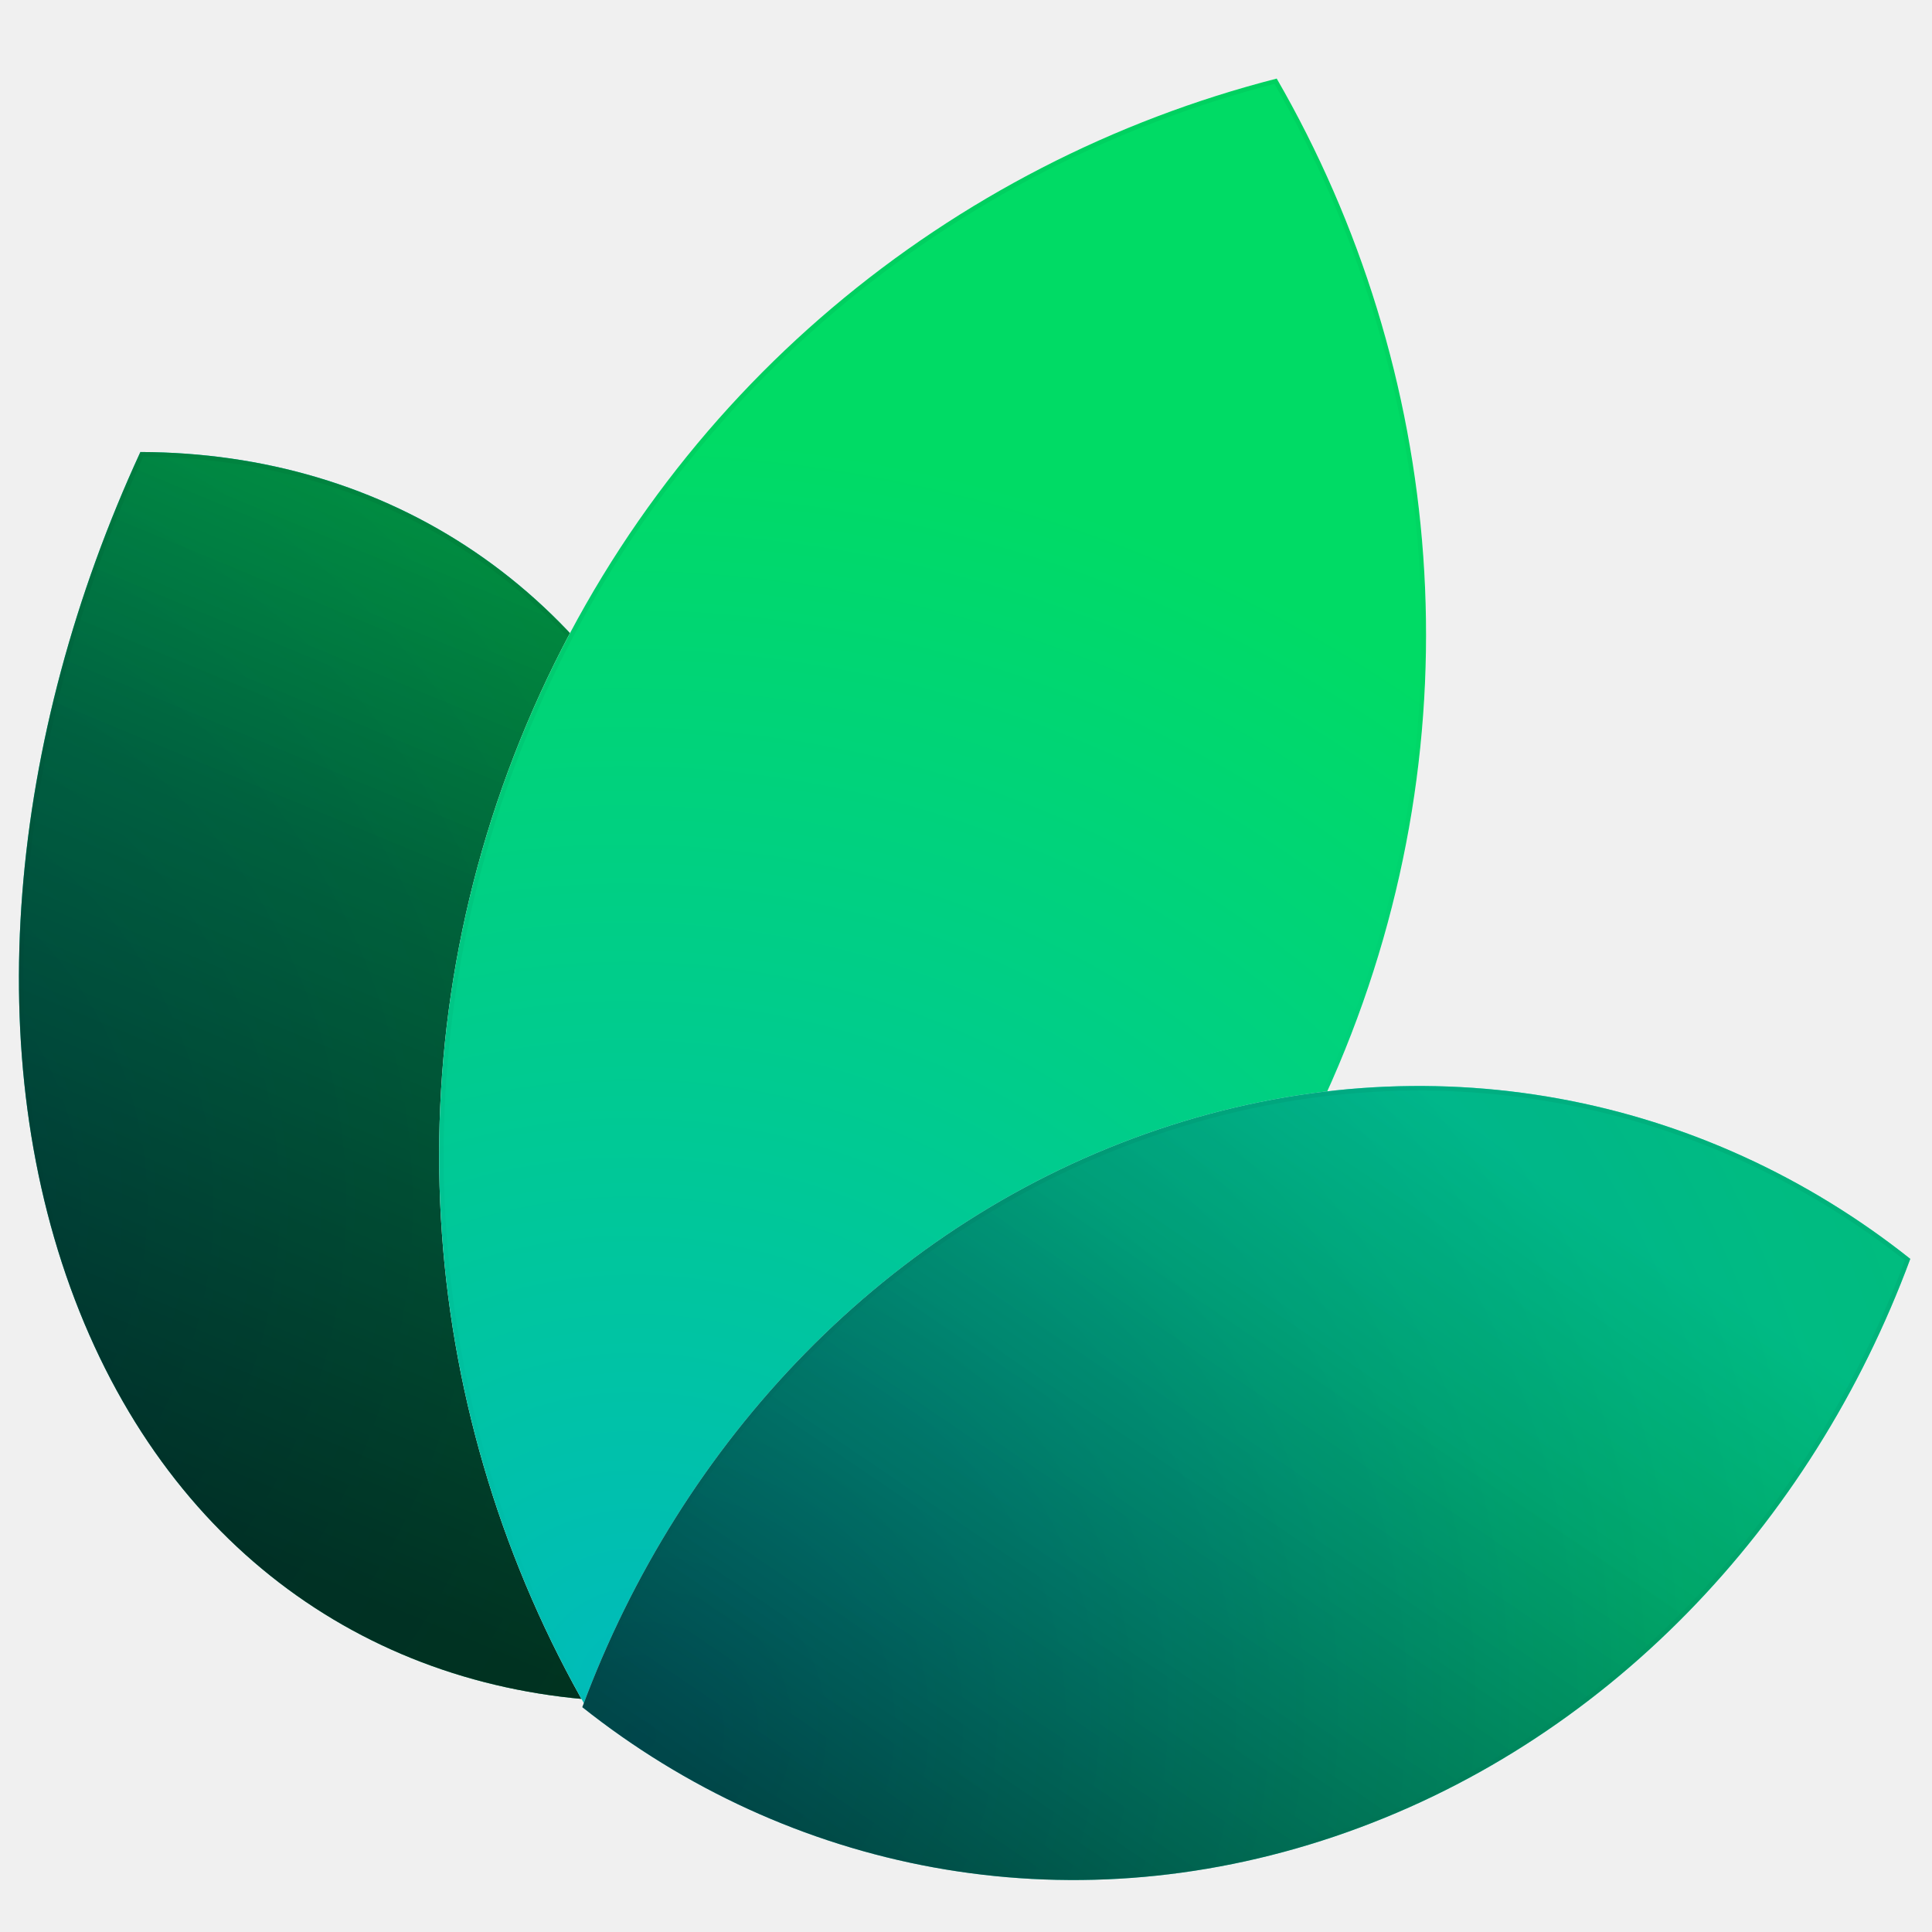
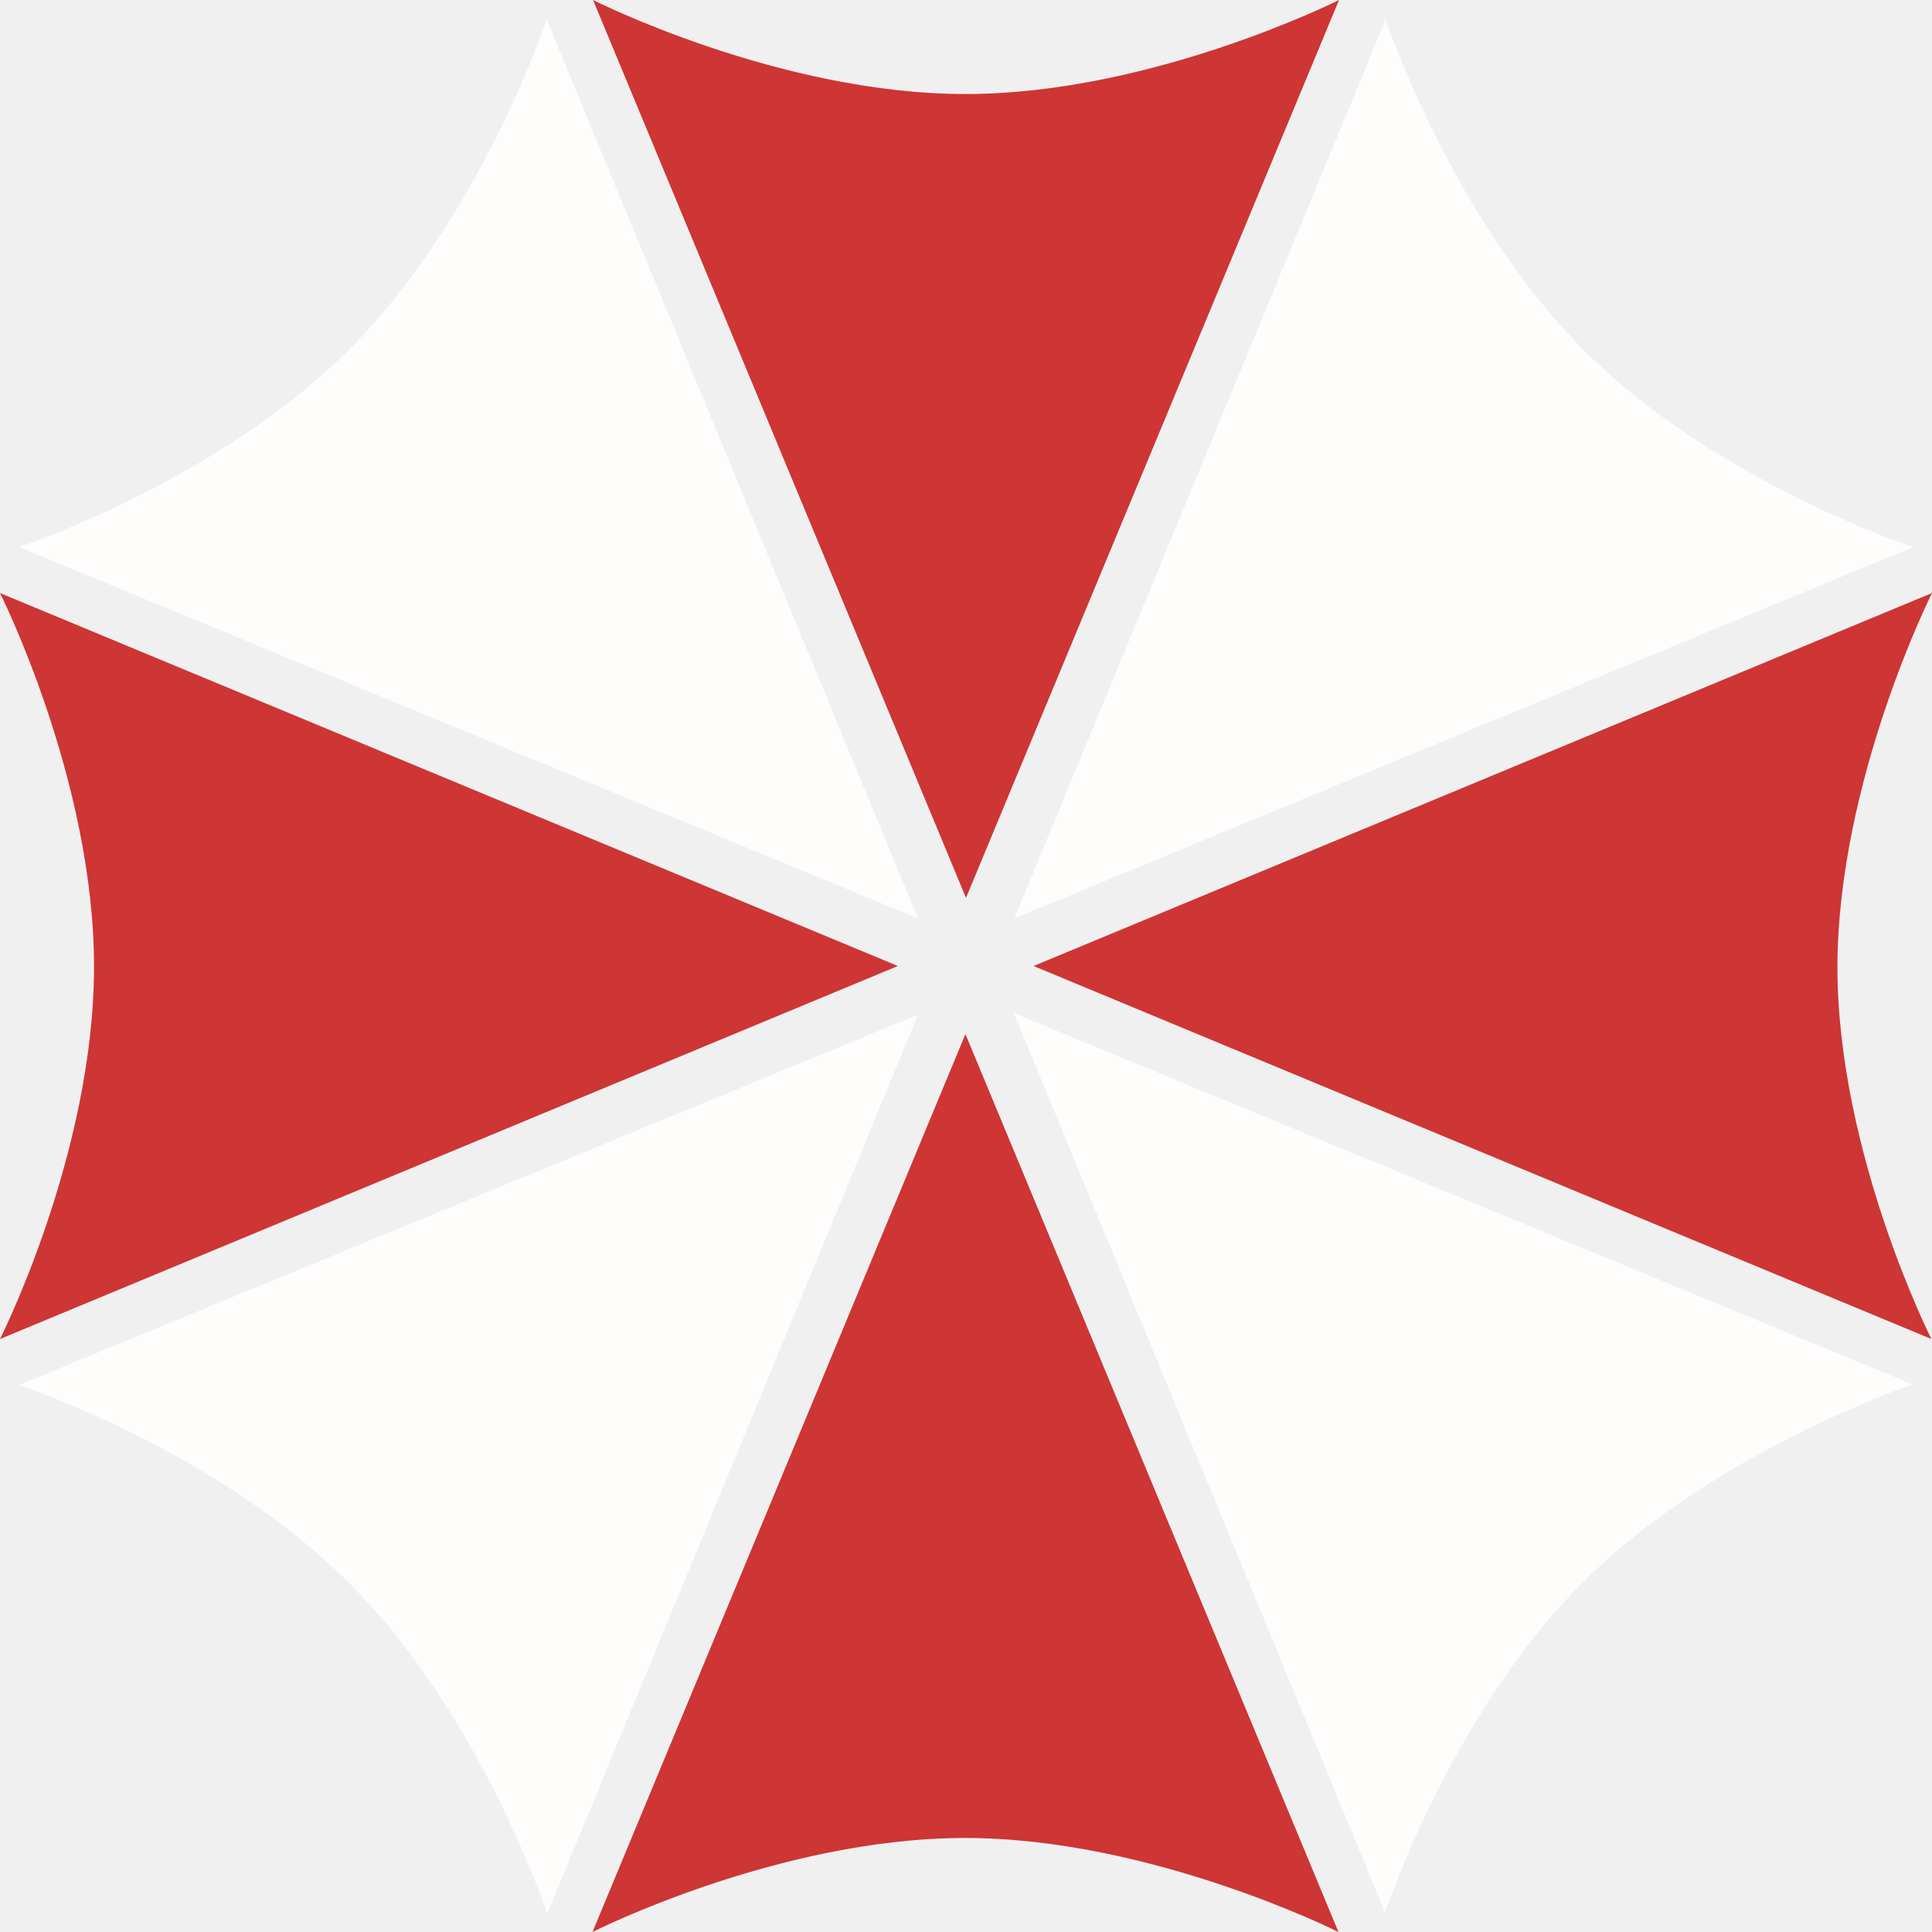
<svg xmlns="http://www.w3.org/2000/svg" width="24" height="24" viewBox="0 0 24 24" fill="none">
-   <path d="M7.953 21.139C4.896 21.13 2.255 19.458 0.987 16.29C-0.28 13.121 0.109 9.163 1.744 5.615C4.801 5.624 7.442 7.296 8.71 10.465C9.977 13.633 9.588 17.591 7.953 21.139Z" fill="white" />
-   <path d="M7.953 21.139C4.896 21.13 2.255 19.458 0.987 16.29C-0.28 13.121 0.109 9.163 1.744 5.615C4.801 5.624 7.442 7.296 8.71 10.465C9.977 13.633 9.588 17.591 7.953 21.139Z" fill="url(#paint0_radial_101_2703)" />
-   <path d="M7.953 21.139C4.896 21.13 2.255 19.458 0.987 16.29C-0.28 13.121 0.109 9.163 1.744 5.615C4.801 5.624 7.442 7.296 8.71 10.465C9.977 13.633 9.588 17.591 7.953 21.139Z" fill="black" fill-opacity="0.5" style="mix-blend-mode:hard-light" />
-   <path d="M7.953 21.139C4.896 21.13 2.255 19.458 0.987 16.29C-0.28 13.121 0.109 9.163 1.744 5.615C4.801 5.624 7.442 7.296 8.71 10.465C9.977 13.633 9.588 17.591 7.953 21.139Z" fill="url(#paint1_linear_101_2703)" fill-opacity="0.5" style="mix-blend-mode:hard-light" />
-   <path d="M8.684 10.476C9.945 13.63 9.561 17.572 7.935 21.111C4.897 21.096 2.274 19.431 1.013 16.279C-0.248 13.124 0.136 9.182 1.762 5.643C4.8 5.659 7.423 7.324 8.684 10.476Z" stroke="url(#paint2_linear_101_2703)" stroke-opacity="0.05" stroke-width="0.056" />
-   <path d="M7.31 21.257C11.354 20.221 14.884 17.375 16.628 13.236C18.373 9.097 17.945 4.587 15.86 0.976C11.816 2.012 8.287 4.858 6.542 8.998C4.797 13.137 5.225 17.646 7.31 21.257Z" fill="white" />
-   <path d="M7.31 21.257C11.354 20.221 14.884 17.375 16.628 13.236C18.373 9.097 17.945 4.587 15.86 0.976C11.816 2.012 8.287 4.858 6.542 8.998C4.797 13.137 5.225 17.646 7.31 21.257Z" fill="url(#paint3_radial_101_2703)" />
-   <path d="M16.603 13.225C14.864 17.349 11.351 20.187 7.324 21.225C5.253 17.624 4.829 13.132 6.568 9.009C8.306 4.885 11.819 2.047 15.846 1.009C17.918 4.61 18.341 9.101 16.603 13.225Z" stroke="url(#paint4_linear_101_2703)" stroke-opacity="0.05" stroke-width="0.056" />
-   <path d="M7.234 21.207C9.789 23.237 13.21 23.951 16.577 22.814C19.944 21.677 22.506 18.945 23.73 15.638C21.175 13.608 17.754 12.894 14.387 14.031C11.02 15.168 8.458 17.901 7.234 21.207Z" fill="white" />
-   <path d="M7.234 21.207C9.789 23.237 13.21 23.951 16.577 22.814C19.944 21.677 22.506 18.945 23.73 15.638C21.175 13.608 17.754 12.894 14.387 14.031C11.02 15.168 8.458 17.901 7.234 21.207Z" fill="url(#paint5_radial_101_2703)" />
-   <path d="M7.234 21.207C9.789 23.237 13.21 23.951 16.577 22.814C19.944 21.677 22.506 18.945 23.73 15.638C21.175 13.608 17.754 12.894 14.387 14.031C11.02 15.168 8.458 17.901 7.234 21.207Z" fill="black" fill-opacity="0.2" style="mix-blend-mode:hard-light" />
-   <path d="M7.234 21.207C9.789 23.237 13.21 23.951 16.577 22.814C19.944 21.677 22.506 18.945 23.73 15.638C21.175 13.608 17.754 12.894 14.387 14.031C11.02 15.168 8.458 17.901 7.234 21.207Z" fill="url(#paint6_linear_101_2703)" fill-opacity="0.5" style="mix-blend-mode:hard-light" />
-   <path d="M16.568 22.787C13.218 23.918 9.814 23.212 7.267 21.198C8.492 17.907 11.044 15.189 14.396 14.058C17.747 12.927 21.15 13.633 23.697 15.648C22.472 18.938 19.92 21.656 16.568 22.787Z" stroke="url(#paint7_linear_101_2703)" stroke-opacity="0.05" stroke-width="0.056" />
-   <defs>
-     <radialGradient id="paint0_radial_101_2703" cx="0" cy="0" r="1" gradientUnits="userSpaceOnUse" gradientTransform="translate(-3.00503 15.023) rotate(-10.029) scale(17.9572 17.784)">
-       <stop stop-color="#00B0BB" />
-       <stop offset="1" stop-color="#00DB65" />
-     </radialGradient>
-     <linearGradient id="paint1_linear_101_2703" x1="7.39" y1="4.813" x2="1.63" y2="18.689" gradientUnits="userSpaceOnUse">
-       <stop stop-color="#18E299" />
-       <stop offset="1" />
-     </linearGradient>
-     <linearGradient id="paint2_linear_101_2703" x1="7.948" y1="8.016" x2="1.761" y2="18.746" gradientUnits="userSpaceOnUse">
-       <stop />
-       <stop offset="1" stop-opacity="0" />
-     </linearGradient>
-     <radialGradient id="paint3_radial_101_2703" cx="0" cy="0" r="1" gradientUnits="userSpaceOnUse" gradientTransform="translate(8.11404 20.8822) rotate(-75.7542) scale(21.6246 23.7772)">
-       <stop stop-color="#00BBBB" />
-       <stop offset="0.713" stop-color="#00DB65" />
-     </radialGradient>
-     <linearGradient id="paint4_linear_101_2703" x1="7.602" y1="5.871" x2="15.556" y2="16.372" gradientUnits="userSpaceOnUse">
-       <stop />
-       <stop offset="1" stop-opacity="0" />
-     </linearGradient>
-     <radialGradient id="paint5_radial_101_2703" cx="0" cy="0" r="1" gradientUnits="userSpaceOnUse" gradientTransform="translate(7.84537 21.5181) rotate(-20.3525) scale(18.5603 17.32)">
-       <stop stop-color="#00B0BB" />
-       <stop offset="1" stop-color="#00DB65" />
-     </radialGradient>
-     <linearGradient id="paint6_linear_101_2703" x1="16.808" y1="13.007" x2="10.041" y2="22.994" gradientUnits="userSpaceOnUse">
-       <stop stop-color="#00B1BC" />
-       <stop offset="1" />
-     </linearGradient>
-     <linearGradient id="paint7_linear_101_2703" x1="16.808" y1="13.007" x2="14.169" y2="23.841" gradientUnits="userSpaceOnUse">
-       <stop />
-       <stop offset="1" stop-opacity="0" />
-     </linearGradient>
-   </defs>
+   <path d="M11.154 12L0 7.367C0 7.367 1.168 9.69 1.168 12.007C1.168 14.323 0 16.634 0 16.634L11.154 12ZM24 7.367L12.839 12L23.993 16.634C23.993 16.634 22.825 14.323 22.825 12.007C22.832 9.69 24 7.367 24 7.367ZM16.634 0C16.634 0 14.31 1.168 11.993 1.168C9.677 1.168 7.367 0 7.367 0L12 11.154L16.634 0ZM7.36 24C7.36 24 9.67 22.832 11.987 22.832C14.303 22.832 16.627 24 16.627 24L11.993 12.846L7.36 24Z" fill="#CE3535" />
+   <path d="M4.347 19.675C5.985 21.314 6.798 23.772 6.798 23.772L11.404 12.604L0.237 17.204C0.237 17.204 2.708 18.023 4.347 19.675ZM19.671 4.345C18.032 2.706 17.213 0.242 17.213 0.242L12.6 11.409L23.767 6.796C23.76 6.796 21.302 5.983 19.671 4.345ZM6.791 0.242C6.791 0.242 5.972 2.706 4.333 4.345C2.695 5.983 0.237 6.796 0.237 6.796L11.404 11.409L6.791 0.242ZM17.206 23.758C17.206 23.758 18.019 21.3 19.657 19.662C21.296 18.023 23.76 17.198 23.76 17.198L12.593 12.584L17.206 23.758Z" fill="#FFFCFC" />
</svg>
